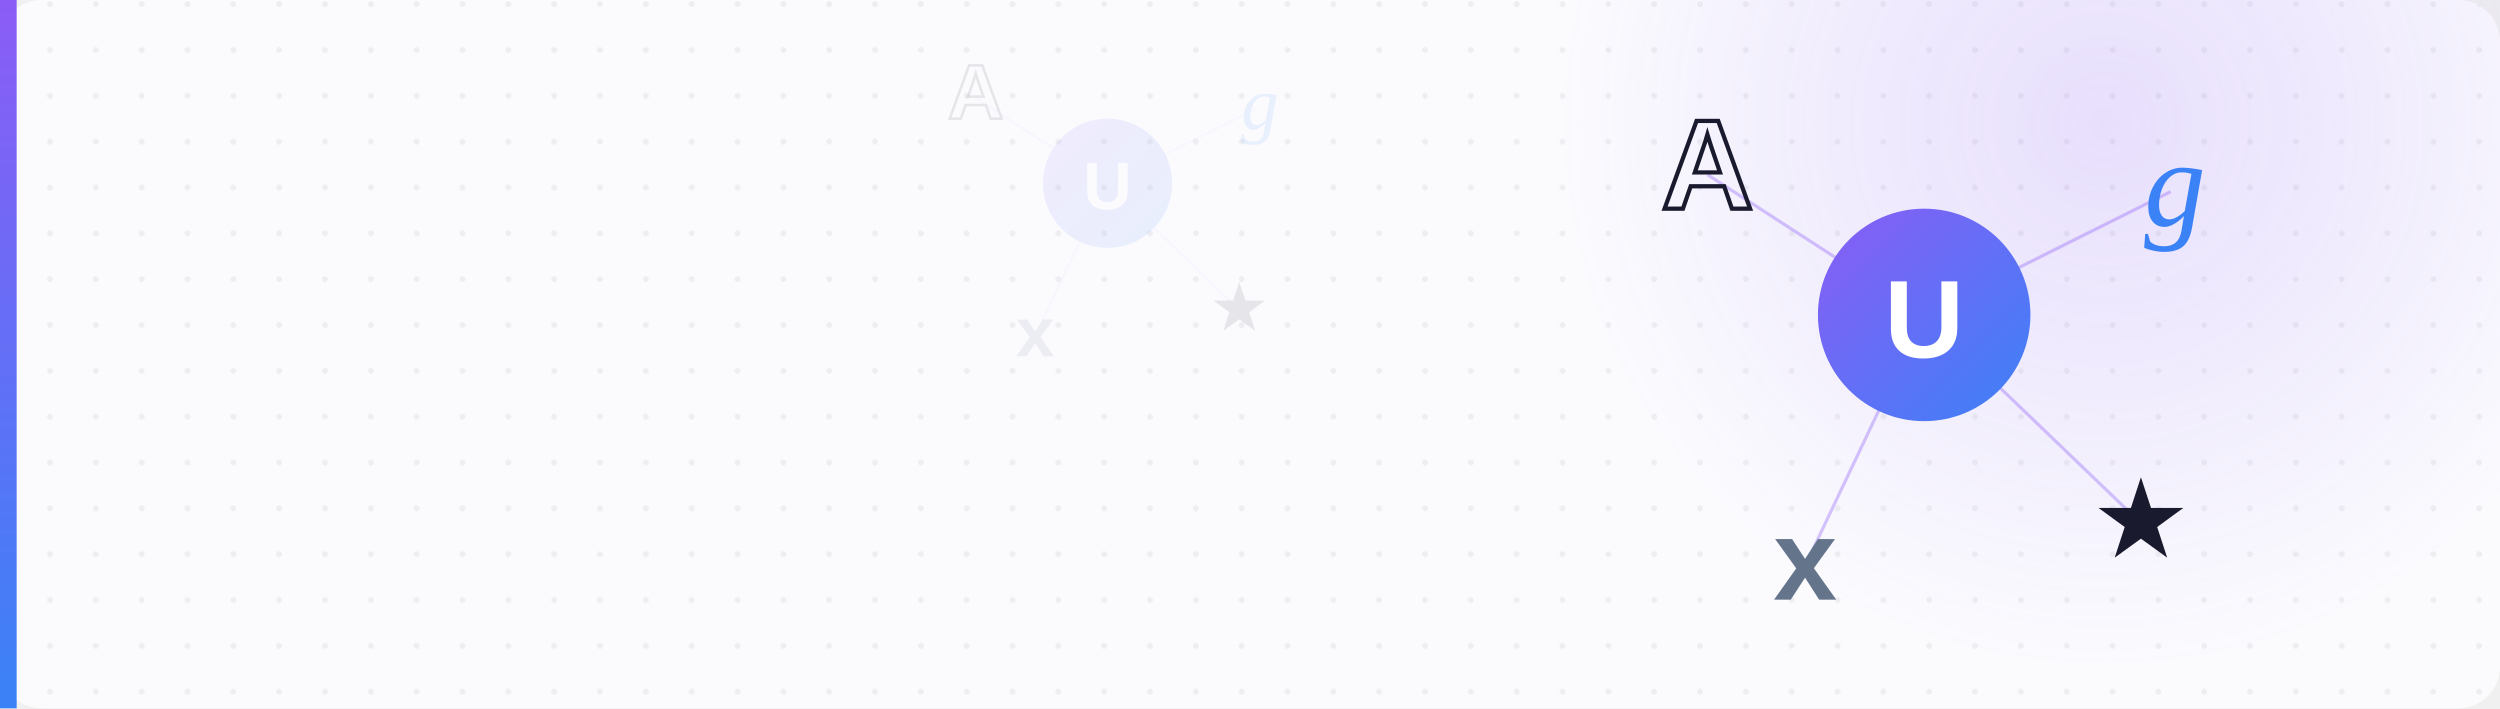
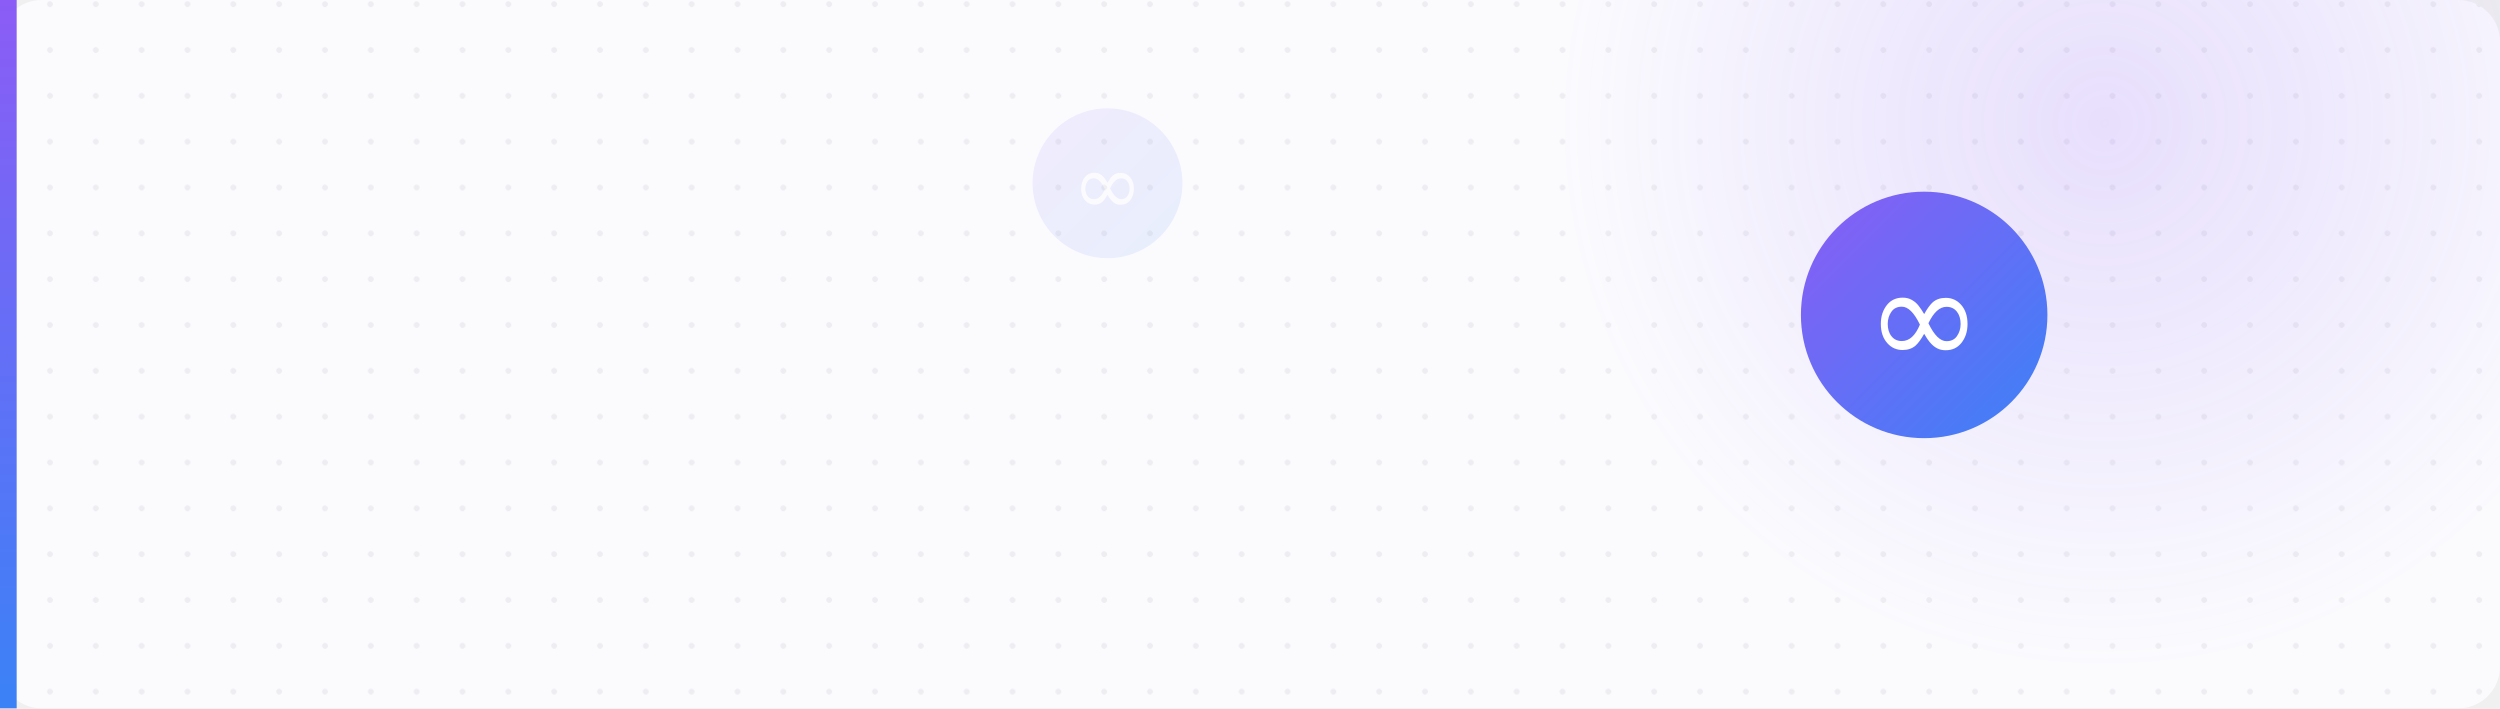
<svg xmlns="http://www.w3.org/2000/svg" viewBox="0 0 1200 340" width="1200" height="340" role="img">
  <defs>
    <linearGradient id="gharsymbol" x1="0" y1="0" x2="1" y2="1">
      <stop offset="0" stop-color="#8b5cf6" />
      <stop offset="1" stop-color="#3b82f6" />
    </linearGradient>
    <linearGradient id="gvharsymbol" x1="0" y1="0" x2="0" y2="1">
      <stop offset="0" stop-color="#8b5cf6" />
      <stop offset="1" stop-color="#3b82f6" />
    </linearGradient>
    <radialGradient id="glowharsymbol" cx="0.5" cy="0.5" r="0.5">
      <stop offset="0" stop-color="#8b5cf6" stop-opacity="0.18" />
      <stop offset="1" stop-color="#8b5cf6" stop-opacity="0" />
    </radialGradient>
    <pattern id="dotsharsymbol" width="22" height="22" patternUnits="userSpaceOnUse">
      <circle cx="2" cy="2" r="1.4" fill="#1a1a2e" opacity="0.06" />
    </pattern>
  </defs>
  <rect width="1200" height="340" rx="20" fill="#FBFBFE" />
  <rect width="1200" height="340" rx="20" fill="url(#dotsharsymbol)" />
  <circle cx="1010" cy="60" r="260" fill="url(#glowharsymbol)" />
  <rect x="0" y="0" width="8" height="340" fill="url(#gvharsymbol)" />
  <g transform="translate(740 -10) scale(1.02)">
-     <g stroke="#8b5cf6" stroke-width="1.5" opacity="0.35">
-       <line x1="78" y1="92" x2="180" y2="158" />
-       <line x1="180" y1="158" x2="296" y2="100" />
-       <line x1="180" y1="158" x2="124" y2="276" />
-       <line x1="180" y1="158" x2="282" y2="256" />
-     </g>
-     <text x="78" y="108" font-family="Liberation Sans, DejaVu Sans, sans-serif" font-size="60" font-weight="700" fill="none" stroke="#1a1a2e" stroke-width="2" text-anchor="middle">A</text>
-     <text x="298" y="116" font-family="Georgia, 'Liberation Serif', 'DejaVu Serif', serif" font-size="58" font-style="italic" fill="#3b82f6" text-anchor="middle">g</text>
-     <text x="124" y="292" font-family="Liberation Sans, DejaVu Sans, sans-serif" font-size="54" font-weight="700" fill="#64748b" text-anchor="middle">x</text>
-     <text x="282" y="272" font-family="DejaVu Sans, sans-serif" font-size="52" fill="#1a1a2e" text-anchor="middle">★</text>
-     <circle cx="180" cy="158" r="50" fill="url(#gharsymbol)" />
-     <text x="180" y="178" font-family="Liberation Sans, DejaVu Sans, sans-serif" font-size="52" font-weight="700" fill="#fff" text-anchor="middle">U</text>
+     <g />
+     <circle cx="180" cy="158" r="58" fill="url(#gharsymbol)" />
+     <text x="180" y="182" font-family="DejaVu Sans, sans-serif" font-size="66" fill="#fff" text-anchor="middle">∞</text>
  </g>
  <g transform="translate(420 -10) scale(0.62)" opacity="0.10">
-     <g stroke="#8b5cf6" stroke-width="1.5" opacity="0.35">
-       <line x1="78" y1="92" x2="180" y2="158" />
-       <line x1="180" y1="158" x2="296" y2="100" />
-       <line x1="180" y1="158" x2="124" y2="276" />
-       <line x1="180" y1="158" x2="282" y2="256" />
-     </g>
-     <text x="78" y="108" font-family="Liberation Sans, DejaVu Sans, sans-serif" font-size="60" font-weight="700" fill="none" stroke="#1a1a2e" stroke-width="2" text-anchor="middle">A</text>
-     <text x="298" y="116" font-family="Georgia, 'Liberation Serif', 'DejaVu Serif', serif" font-size="58" font-style="italic" fill="#3b82f6" text-anchor="middle">g</text>
-     <text x="124" y="292" font-family="Liberation Sans, DejaVu Sans, sans-serif" font-size="54" font-weight="700" fill="#64748b" text-anchor="middle">x</text>
-     <text x="282" y="272" font-family="DejaVu Sans, sans-serif" font-size="52" fill="#1a1a2e" text-anchor="middle">★</text>
-     <circle cx="180" cy="158" r="50" fill="url(#gharsymbol)" />
-     <text x="180" y="178" font-family="Liberation Sans, DejaVu Sans, sans-serif" font-size="52" font-weight="700" fill="#fff" text-anchor="middle">U</text>
+     <g />
+     <circle cx="180" cy="158" r="58" fill="url(#gharsymbol)" />
+     <text x="180" y="182" font-family="DejaVu Sans, sans-serif" font-size="66" fill="#fff" text-anchor="middle">∞</text>
  </g>
</svg>
